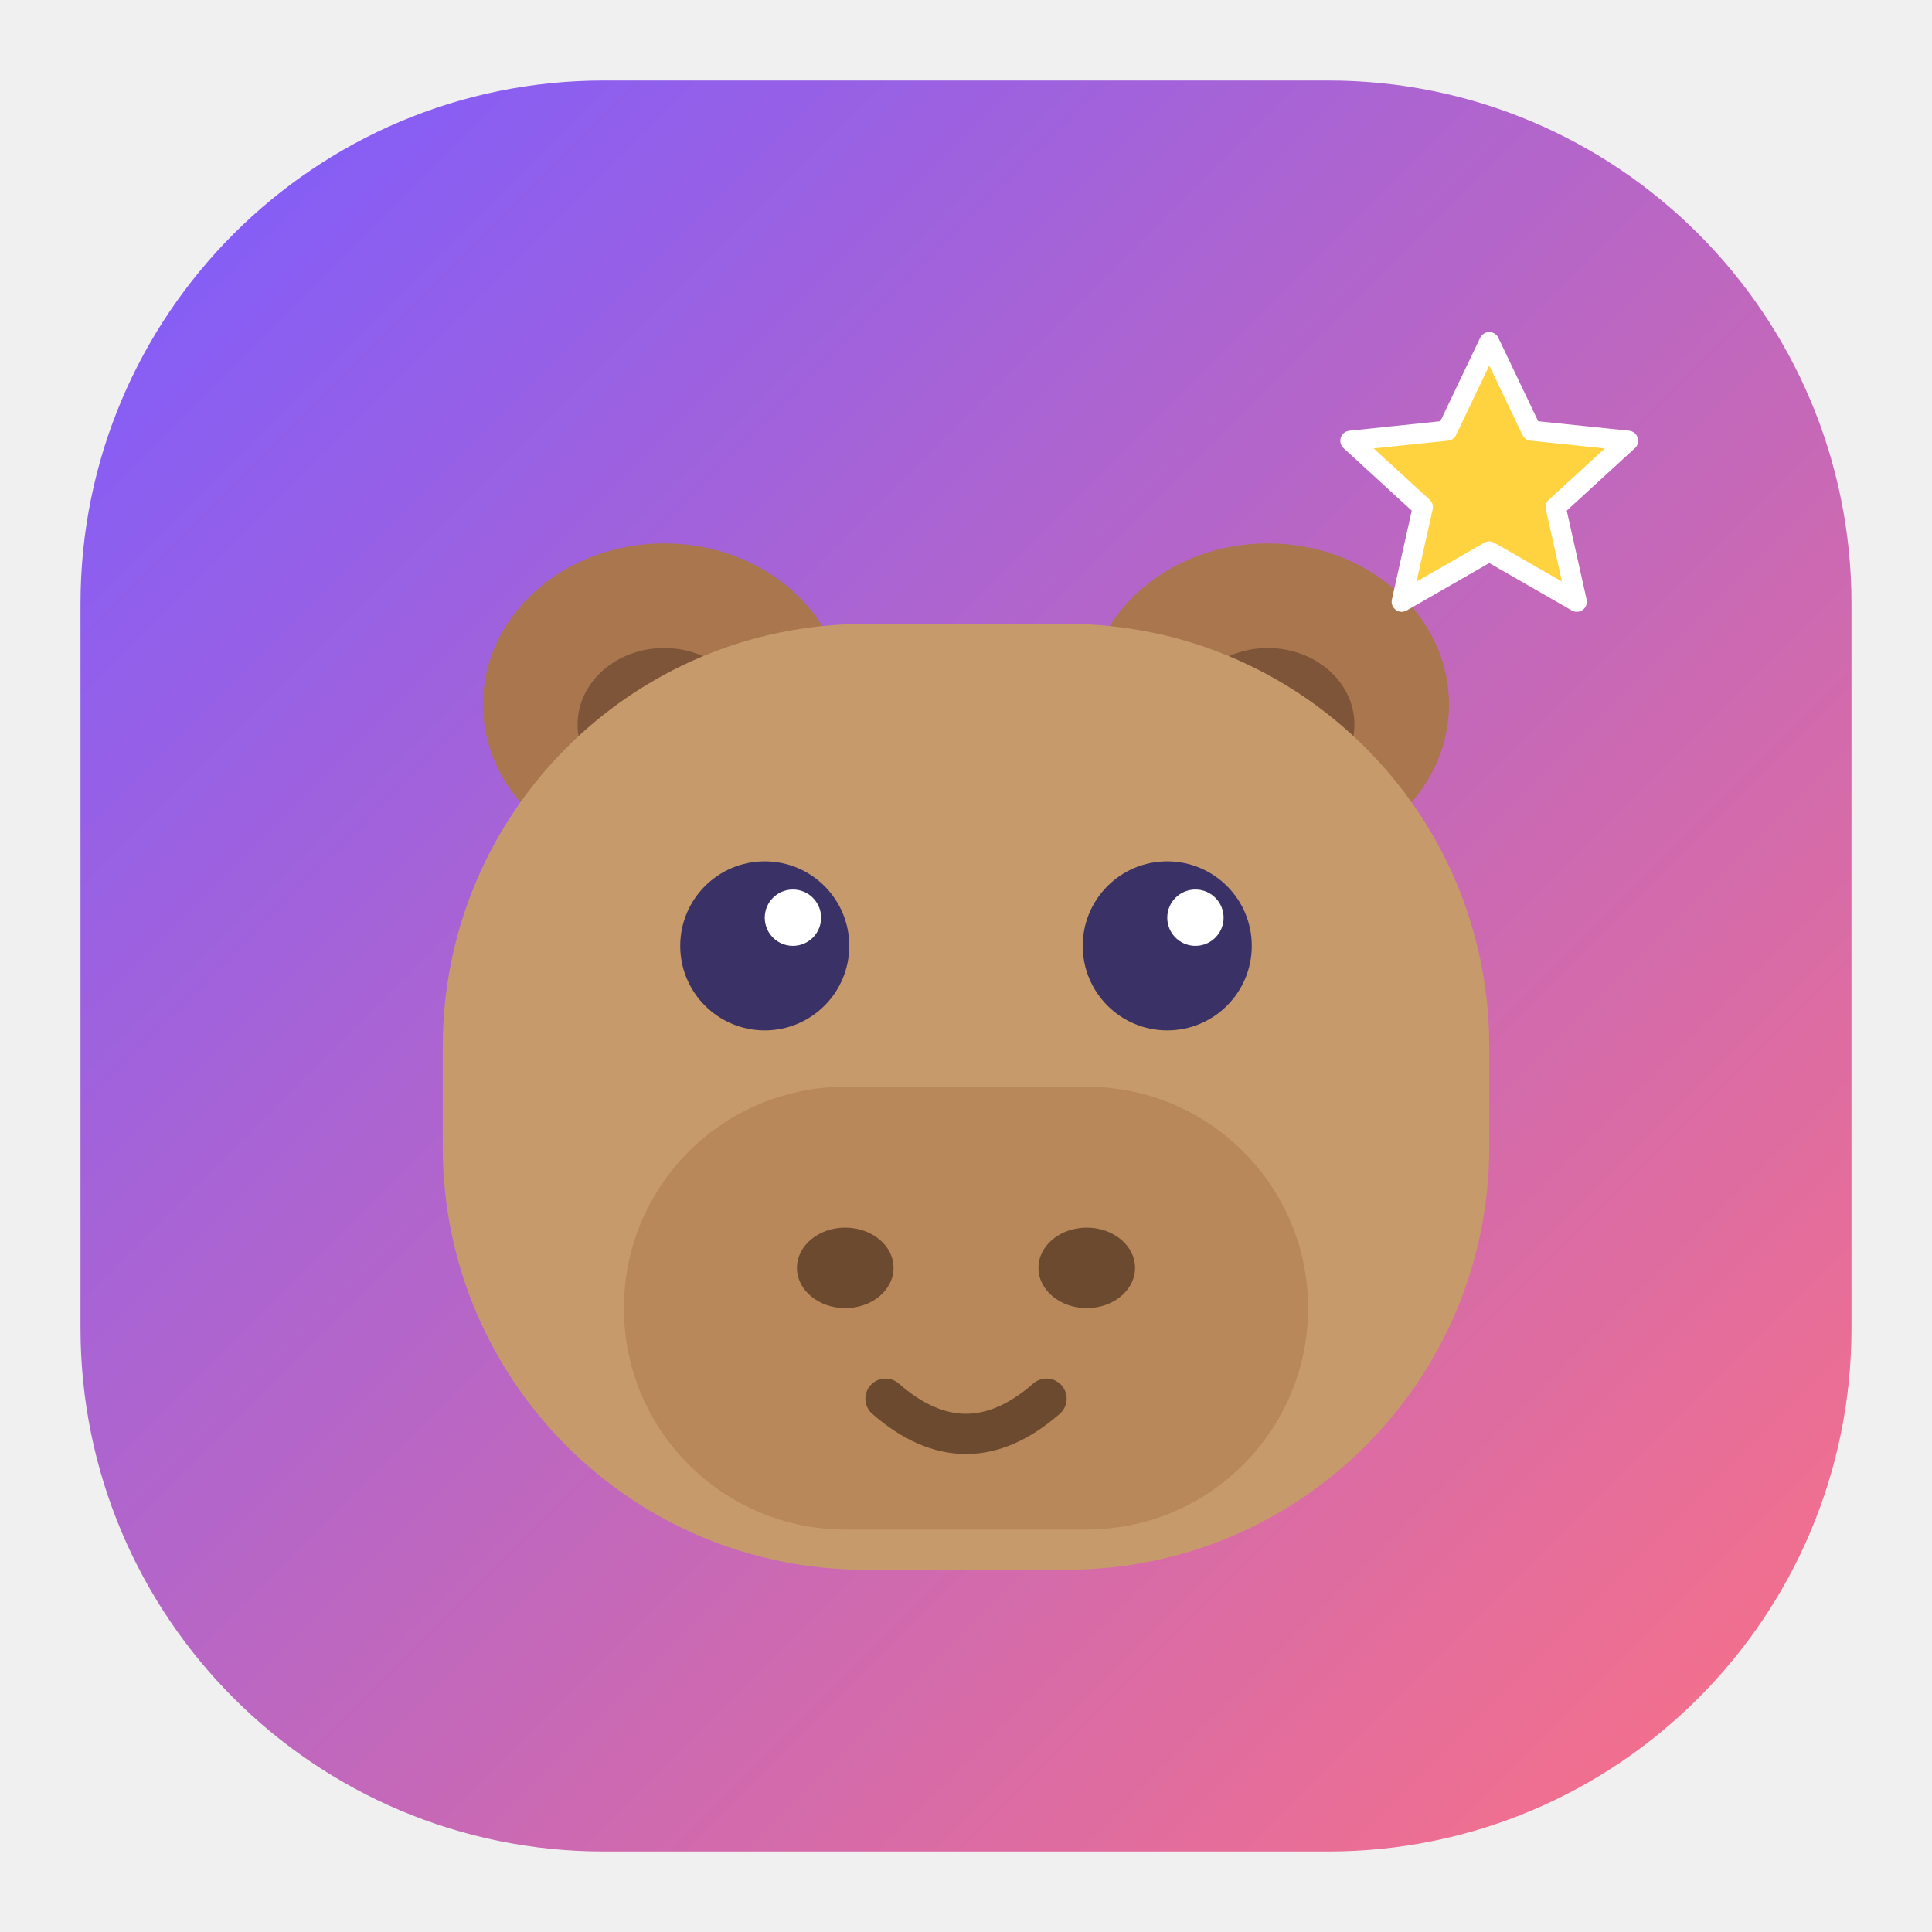
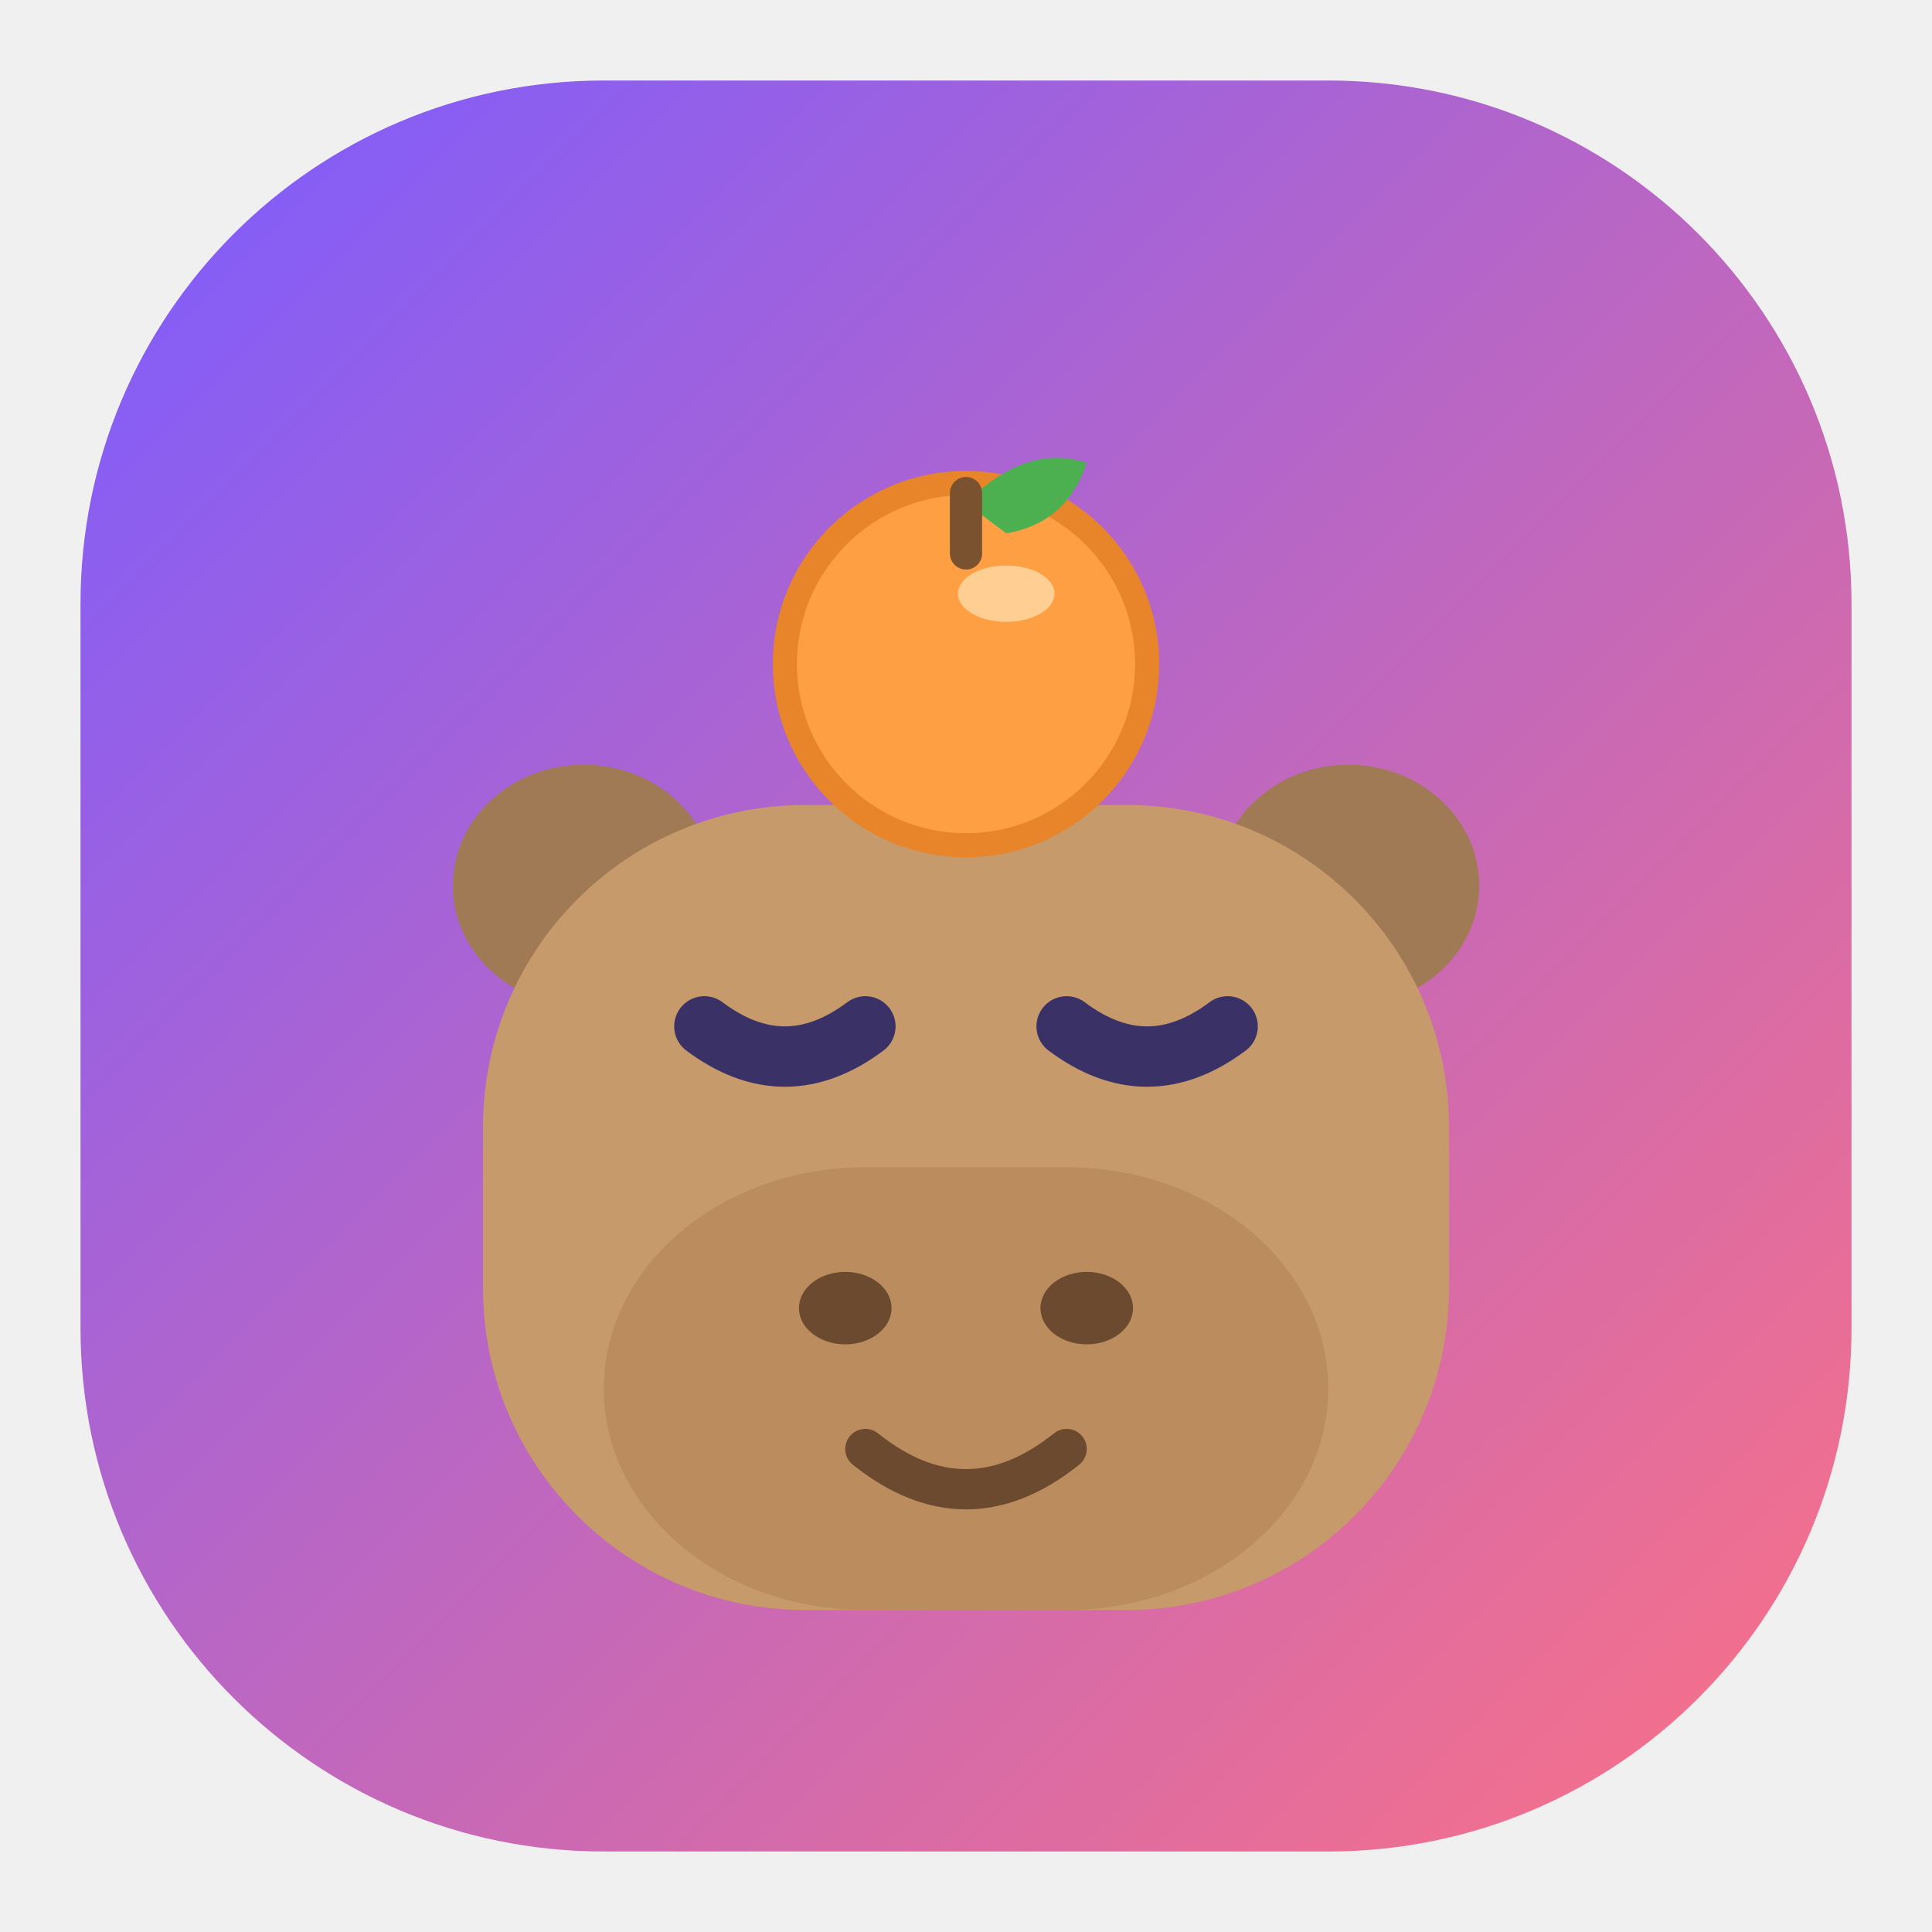
<svg xmlns="http://www.w3.org/2000/svg" viewBox="0 0 96 96" width="96" height="96" role="img" aria-label="Honor Roll capybara mascot">
  <defs>
    <linearGradient id="hrbg" x1="0" y1="0" x2="1" y2="1">
      <stop offset="0" stop-color="#7c5cff" />
      <stop offset="1" stop-color="#fb7185" />
    </linearGradient>
  </defs>
  <rect x="4" y="4" width="88" height="88" rx="26" fill="url(#hrbg)" />
-   <ellipse cx="33" cy="35" rx="9" ry="8" fill="#a9764e" />
-   <ellipse cx="63" cy="35" rx="9" ry="8" fill="#a9764e" />
-   <ellipse cx="33" cy="36" rx="4.3" ry="3.8" fill="#7f553a" />
-   <ellipse cx="63" cy="36" rx="4.3" ry="3.8" fill="#7f553a" />
-   <rect x="22" y="31" width="52" height="47" rx="21" fill="#c79a6b" />
-   <rect x="31" y="54" width="34" height="22" rx="11" fill="#b9885a" />
-   <circle cx="38" cy="47" r="4.2" fill="#3a3266" />
-   <circle cx="58" cy="47" r="4.2" fill="#3a3266" />
-   <circle cx="39.4" cy="45.6" r="1.4" fill="#fff" />
-   <circle cx="59.4" cy="45.6" r="1.4" fill="#fff" />
-   <ellipse cx="42" cy="63" rx="2.4" ry="2" fill="#6b4a2f" />
-   <ellipse cx="54" cy="63" rx="2.4" ry="2" fill="#6b4a2f" />
-   <path d="M44 69.5 q4 3.5 8 0" stroke="#6b4a2f" stroke-width="2" fill="none" stroke-linecap="round" />
-   <path d="M74 17 l2.1 4.4 4.8.5-3.6 3.3 1.05 4.7-4.35-2.5-4.35 2.5 1.05-4.7-3.6-3.3 4.8-.5z" fill="#ffd23f" stroke="#fff" stroke-width="1" stroke-linejoin="round" />
+   <ellipse cx="29" cy="44" rx="6.5" ry="6" fill="#a07a55" />
+   <ellipse cx="67" cy="44" rx="6.5" ry="6" fill="#a07a55" />
+   <rect x="24" y="40" width="48" height="40" rx="16" fill="#c79a6b" />
+   <rect x="30" y="58" width="36" height="22" rx="13" fill="#bb8c5d" />
+   <path d="M35 51 q4 3 8 0" stroke="#3a3266" stroke-width="3" fill="none" stroke-linecap="round" />
+   <path d="M53 51 q4 3 8 0" stroke="#3a3266" stroke-width="3" fill="none" stroke-linecap="round" />
+   <ellipse cx="42" cy="65" rx="2.3" ry="1.8" fill="#6b4a2f" />
+   <ellipse cx="54" cy="65" rx="2.3" ry="1.8" fill="#6b4a2f" />
+   <path d="M43 72 q5 4 10 0" stroke="#6b4a2f" stroke-width="2" fill="none" stroke-linecap="round" />
+   <circle cx="48" cy="33" r="9" fill="#ff9f43" />
+   <circle cx="48" cy="33" r="9" fill="none" stroke="#e8852a" stroke-width="1.2" />
+   <path d="M48 25 q3 -3 6 -2 q-1 3 -4 3.5 z" fill="#4caf50" />
+   <path d="M48 24.5 l0 3" stroke="#7a5230" stroke-width="1.6" stroke-linecap="round" />
+   <ellipse cx="50" cy="29.5" rx="2.4" ry="1.4" fill="#ffd9a8" opacity="0.8" />
</svg>
